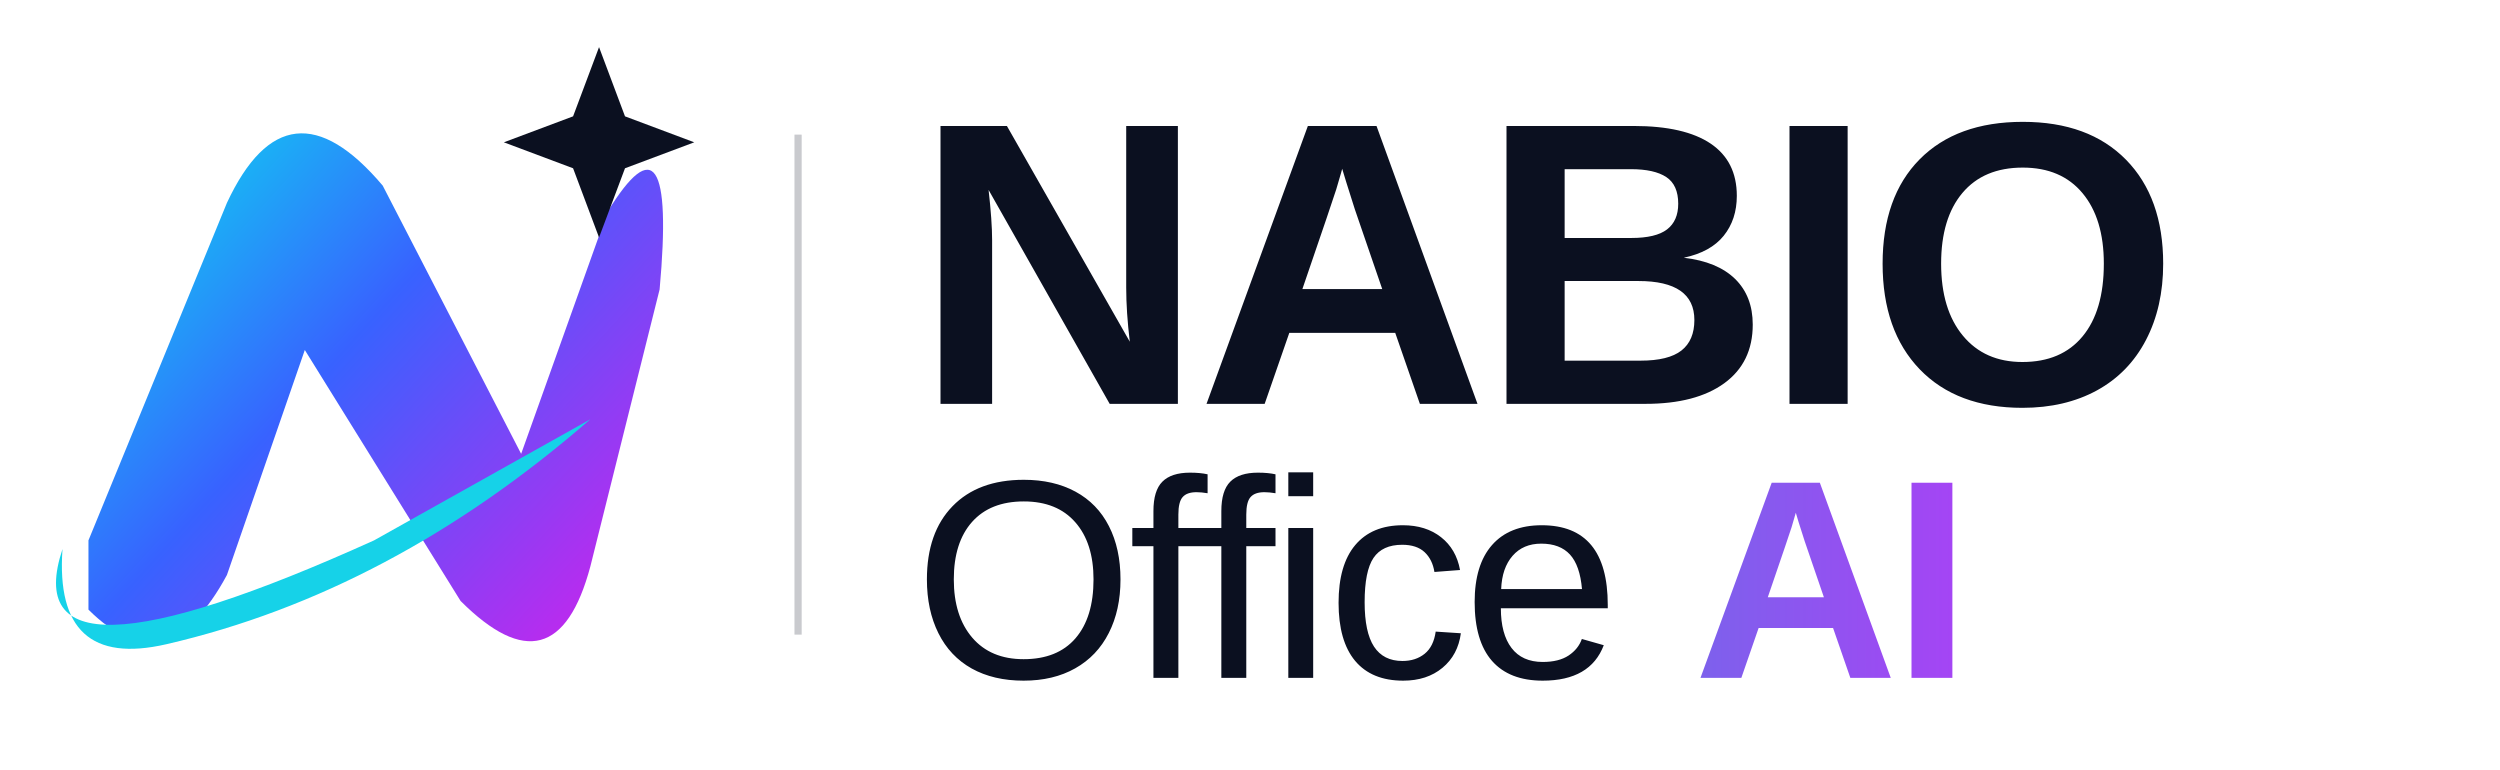
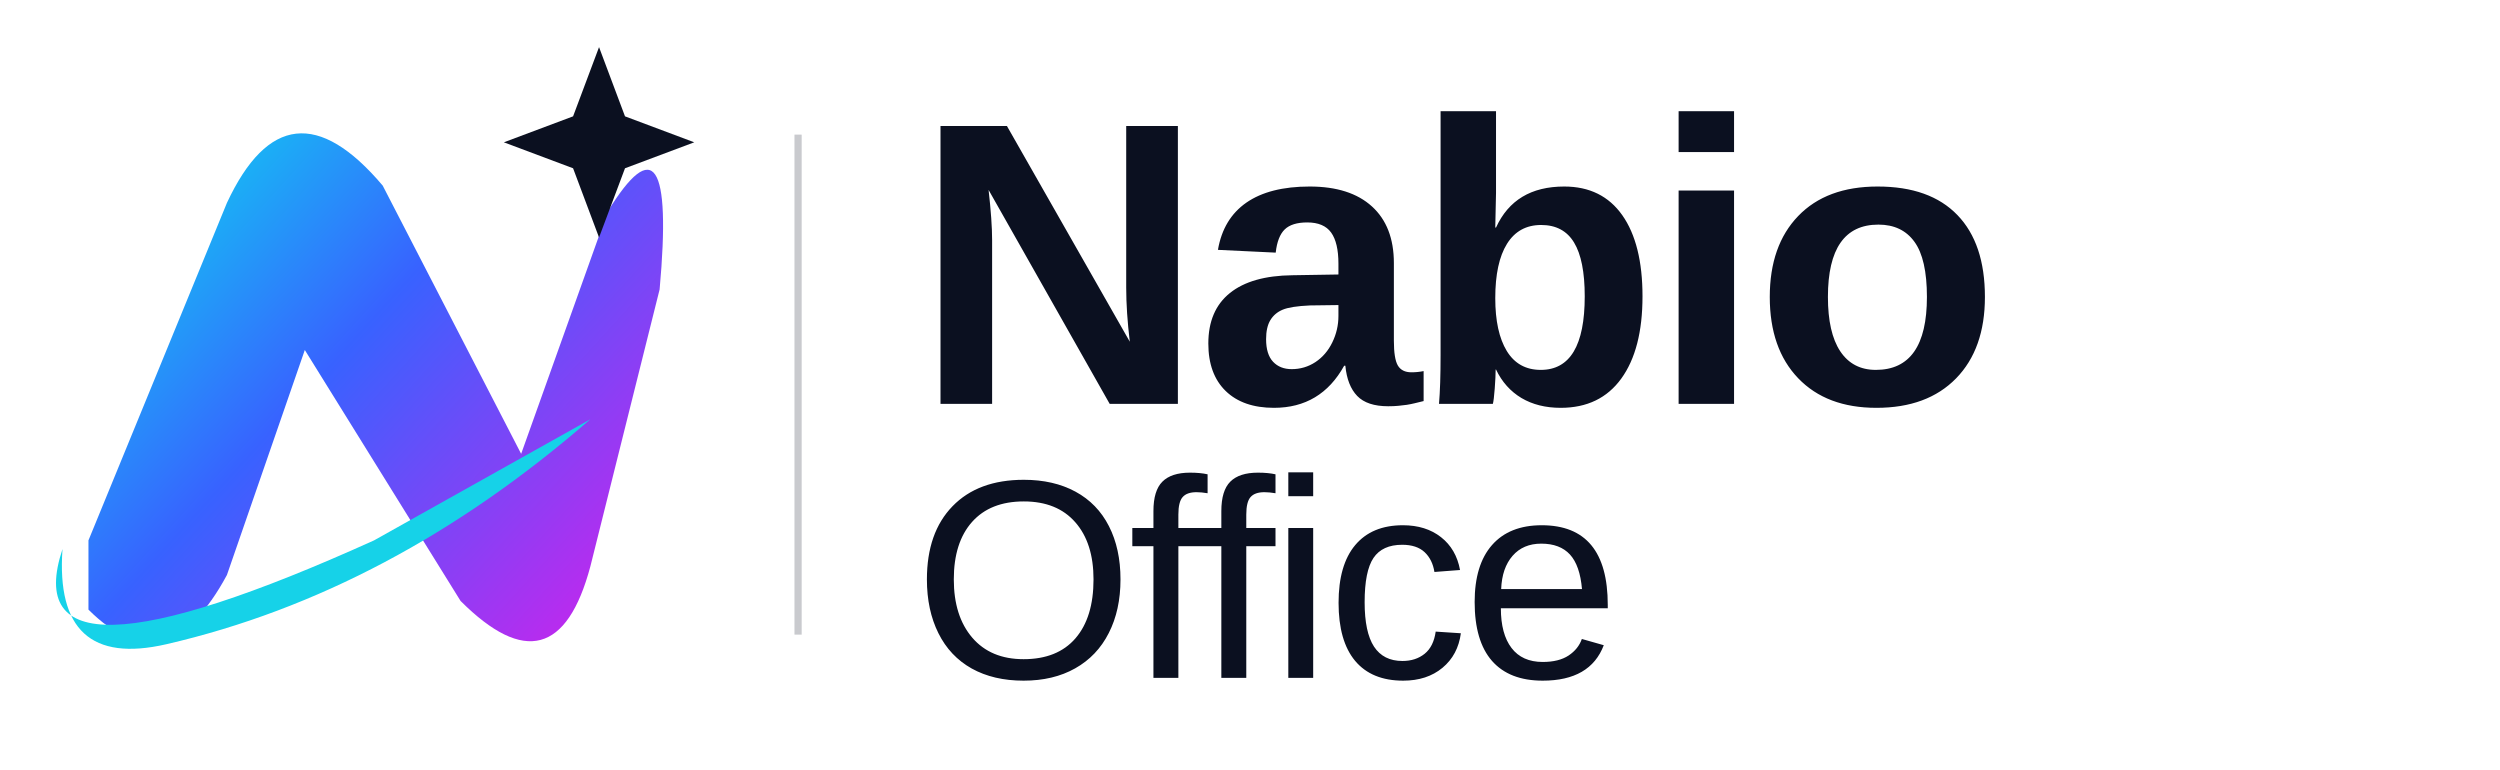
<svg xmlns="http://www.w3.org/2000/svg" viewBox="0 0 520 160" role="img" aria-labelledby="title desc">
  <defs>
    <linearGradient id="ribbon" x1="0" x2="1" y1="0" y2=".8">
      <stop stop-color="#06e6ef" />
      <stop offset=".48" stop-color="#3862ff" />
      <stop offset="1" stop-color="#be29ee" />
    </linearGradient>
    <linearGradient id="ai" x1="0" x2="1">
      <stop stop-color="#06b6d4" />
      <stop offset="1" stop-color="#a445f4" />
    </linearGradient>
  </defs>
  <g transform="translate(4 8) scale(1.8)">
    <path d="M8 58 24 19Q31 4 42 17L58 48 68 20Q76 7 74 29L66 61Q62 76 51 65L33 36 24 62Q17 75 8 66Z" fill="url(#ribbon)" />
    <path d="M5 59Q-1 77 41 58L66 44Q43 64 17 70 4 73 5 59" fill="#16d2e8" />
    <path d="m67 1 3 8 8 3-8 3-3 8-3-8-8-3 8-3Z" fill="#0B1020" />
  </g>
  <path d="M166 28v104" stroke="#0B1020" stroke-opacity=".22" stroke-width="1.5" />
  <g font-family="Montserrat,Arial,sans-serif" fill="#0B1020">
-     <text x="190" y="84" font-size="84" font-weight="750" letter-spacing="-1.8">NABIO</text>
-     <text x="190" y="141" font-size="59" font-weight="400" letter-spacing="-1.2">Office <tspan fill="url(#ai)" font-weight="650">AI</tspan>
-     </text>
+     <text x="190" y="84" font-size="84" font-weight="750" letter-spacing="-1.8">Nabio</text>
+     <text x="190" y="141" font-size="59" font-weight="400" letter-spacing="-1.2">Office</text>
  </g>
</svg>
